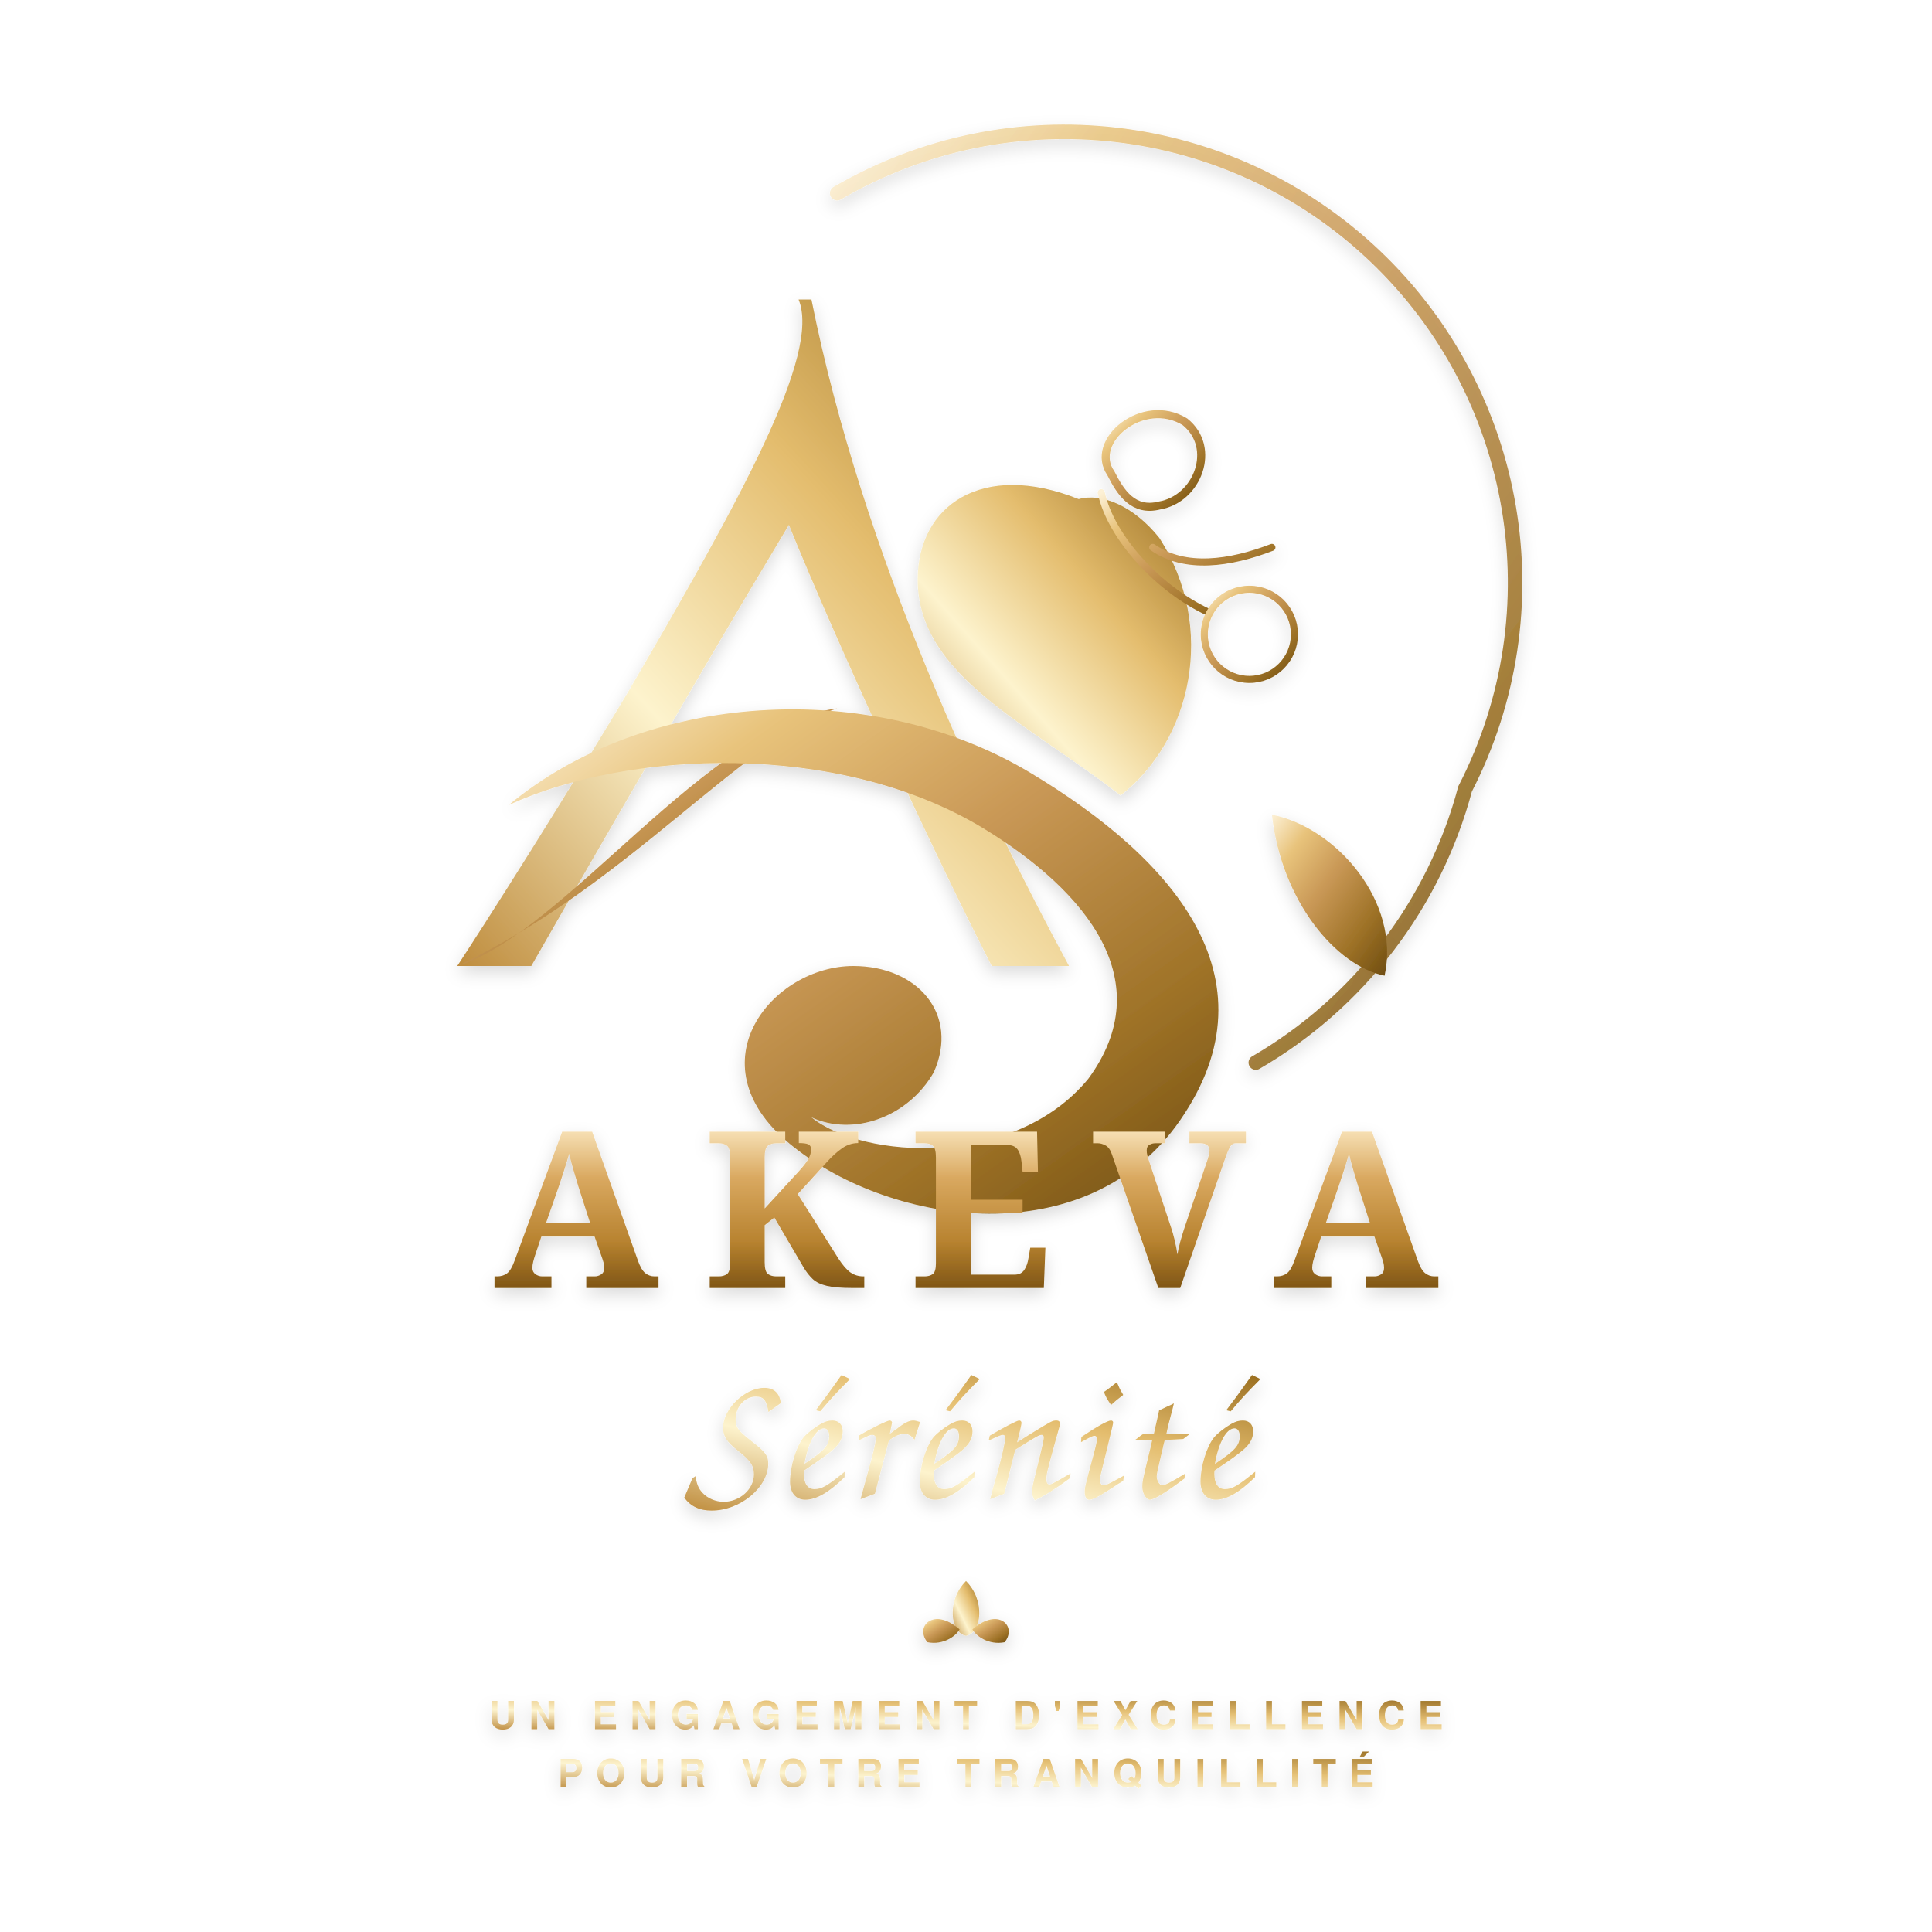
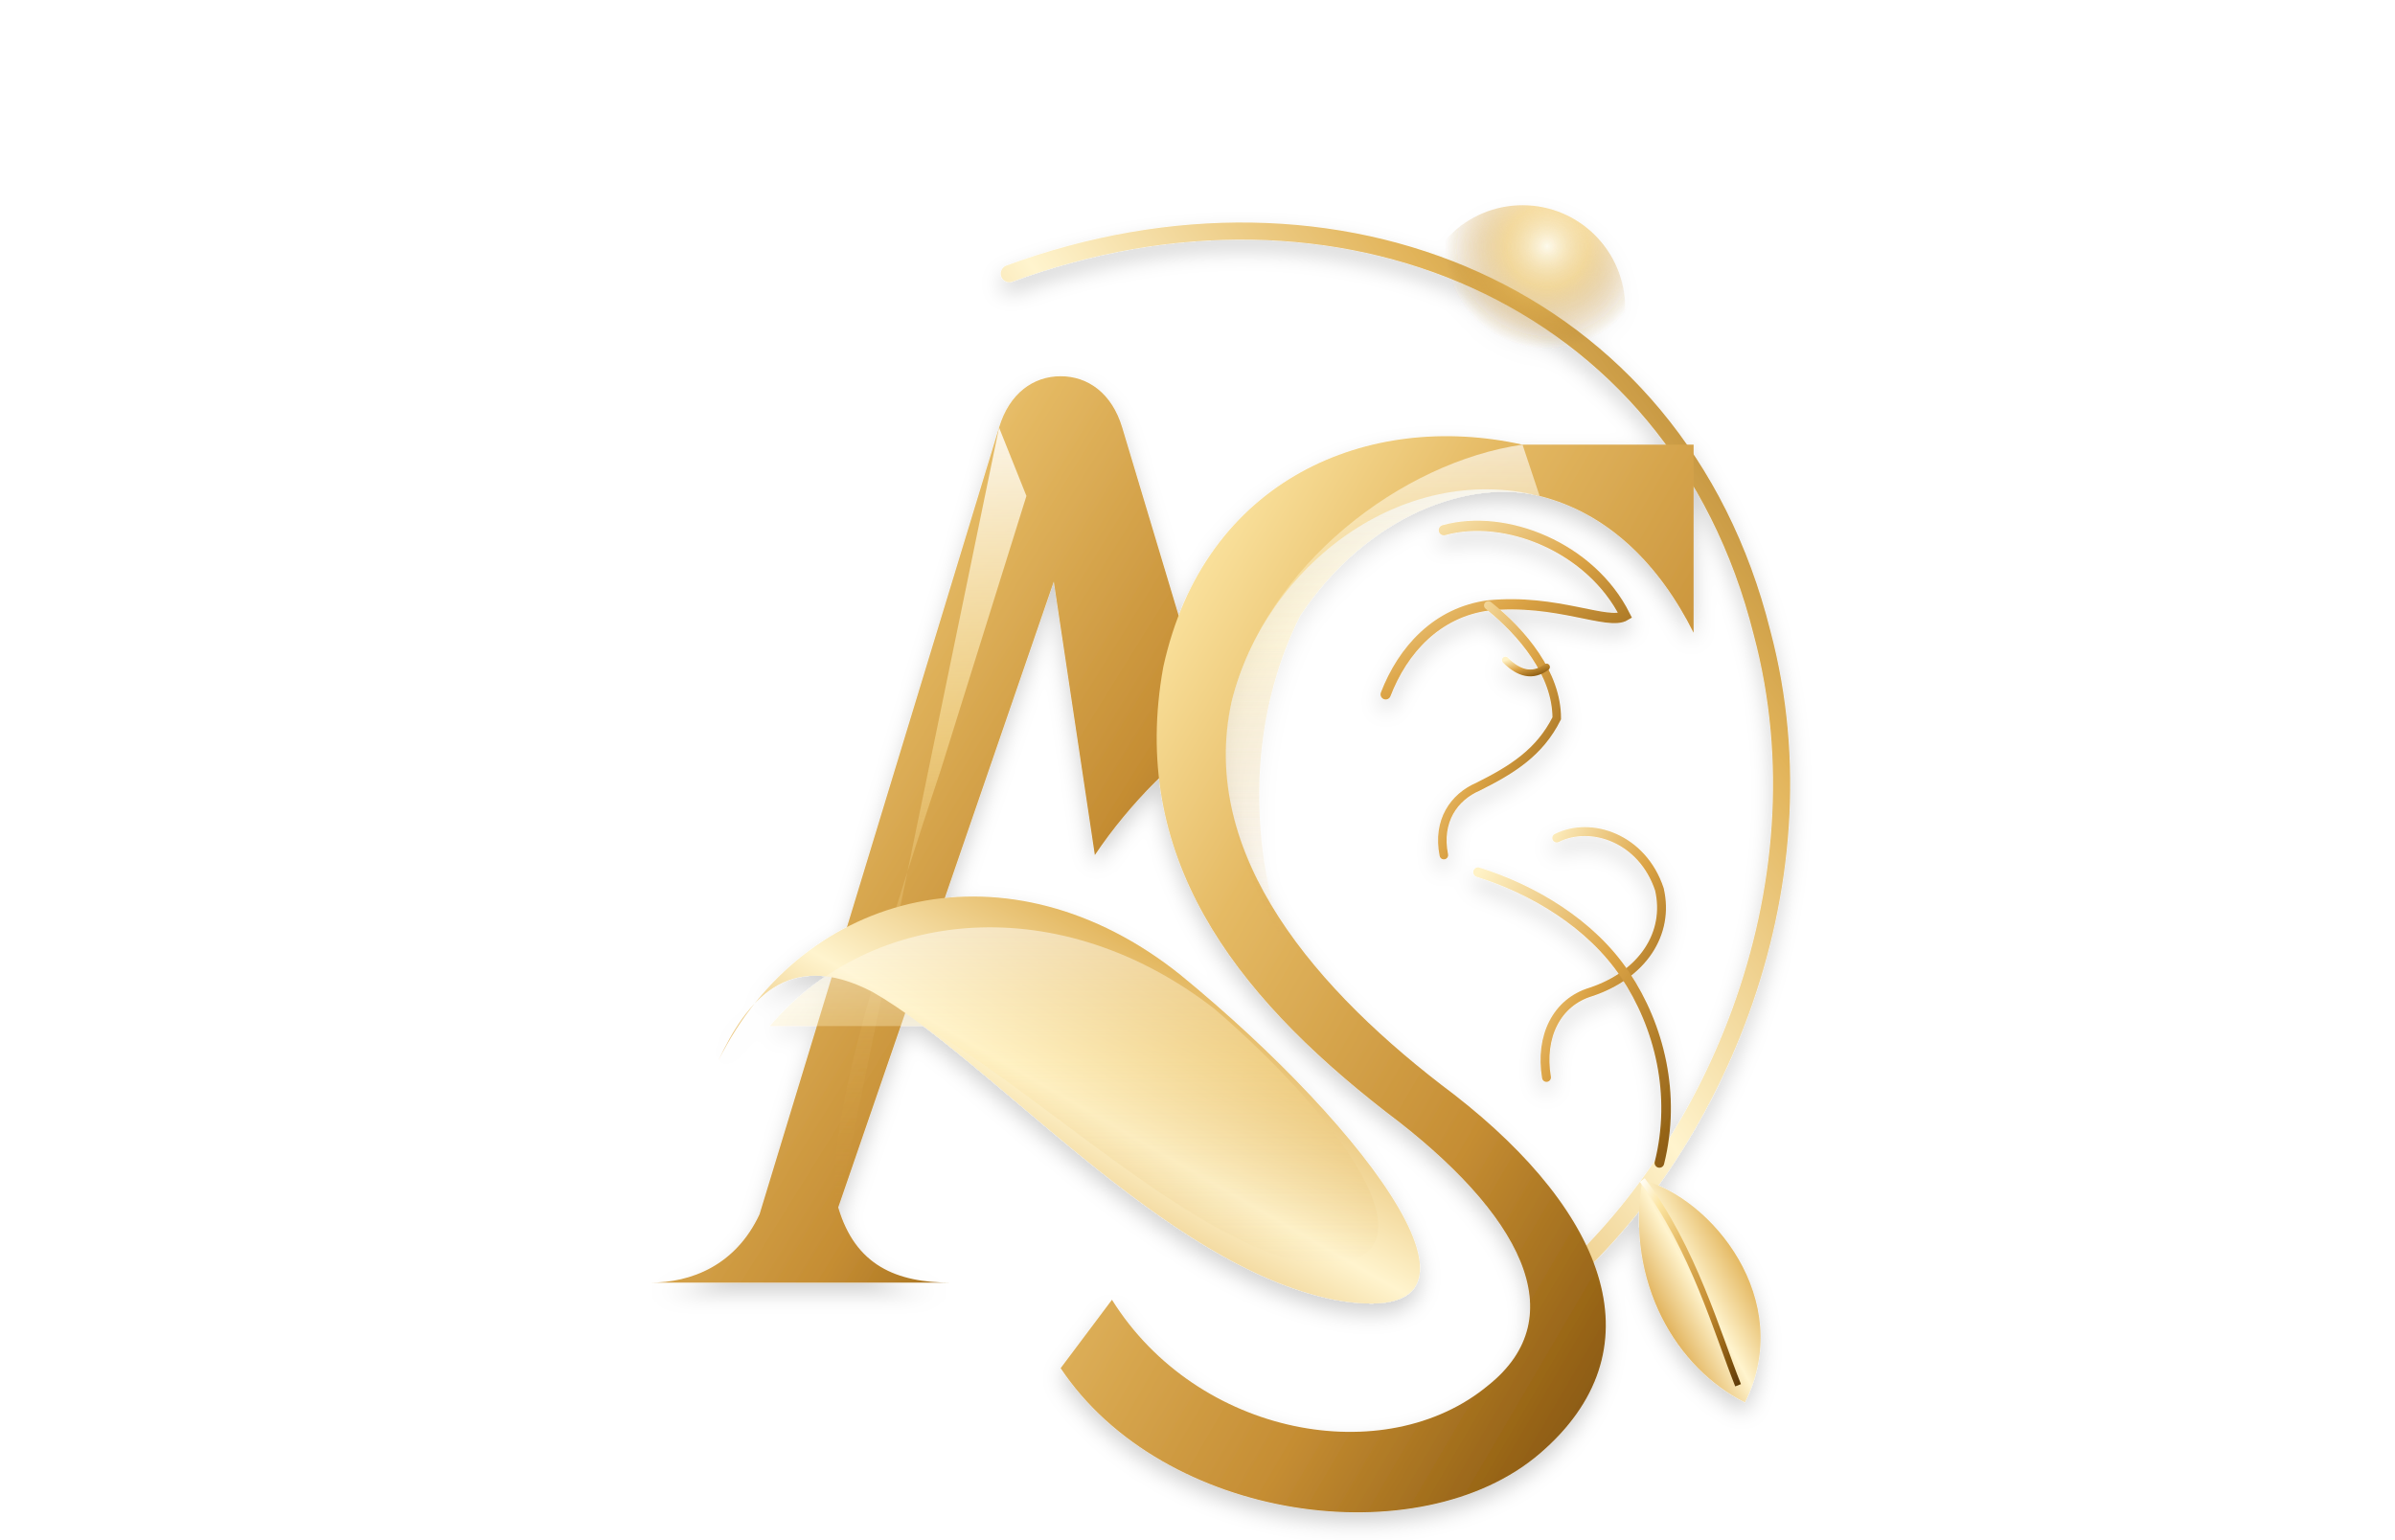
- <svg xmlns="http://www.w3.org/2000/svg" viewBox="0 0 600 600" width="100%" height="100%">
+ <svg xmlns="http://www.w3.org/2000/svg" viewBox="0 0 700 450" width="100%" height="100%">
  <defs>
-     <linearGradient id="goldLinear" x1="0%" y1="0%" x2="100%" y2="100%">
-       <stop offset="0%" stop-color="#FDF1D6" />
-       <stop offset="20%" stop-color="#E8C37B" />
-       <stop offset="45%" stop-color="#C99856" />
-       <stop offset="75%" stop-color="#9E7227" />
-       <stop offset="100%" stop-color="#6F4D10" />
+     <linearGradient id="goldStem" x1="0%" y1="0%" x2="100%" y2="100%">
+       <stop offset="0%" stop-color="#FFFDF5" />
+       <stop offset="15%" stop-color="#FCE5A2" />
+       <stop offset="35%" stop-color="#E5BA64" />
+       <stop offset="65%" stop-color="#C58D33" />
+       <stop offset="85%" stop-color="#915F13" />
+       <stop offset="100%" stop-color="#5E3B06" />
    </linearGradient>
-     <linearGradient id="goldHighlight" x1="0%" y1="100%" x2="100%" y2="0%">
-       <stop offset="0%" stop-color="#BF8D3E" />
-       <stop offset="35%" stop-color="#FDF3CD" />
-       <stop offset="65%" stop-color="#E4BD6E" />
-       <stop offset="100%" stop-color="#9A6E20" />
+     <linearGradient id="goldSwoosh" x1="0%" y1="100%" x2="100%" y2="0%">
+       <stop offset="0%" stop-color="#805210" />
+       <stop offset="25%" stop-color="#DDA94B" />
+       <stop offset="50%" stop-color="#FFF4CE" />
+       <stop offset="75%" stop-color="#E2B45A" />
+       <stop offset="100%" stop-color="#9C6B1B" />
    </linearGradient>
-     <linearGradient id="goldText" x1="0%" y1="0%" x2="0%" y2="100%">
-       <stop offset="0%" stop-color="#F6DFB3" />
-       <stop offset="30%" stop-color="#D9A85F" />
-       <stop offset="70%" stop-color="#B88330" />
-       <stop offset="100%" stop-color="#805615" />
+     <linearGradient id="goldShine" x1="0%" y1="0%" x2="0%" y2="100%">
+       <stop offset="0%" stop-color="#FFFFFF" stop-opacity="0.85" />
+       <stop offset="40%" stop-color="#FFEAA8" stop-opacity="0.5" />
+       <stop offset="100%" stop-color="#D09838" stop-opacity="0" />
    </linearGradient>
-     <filter id="subtleGlow" x="-10%" y="-10%" width="120%" height="120%">
-       <feDropShadow dx="0" dy="2" stdDeviation="2.5" flood-color="#000000" flood-opacity="0.15" />
+     <radialGradient id="goldHaloGlow" cx="62%" cy="20%" r="50%">
+       <stop offset="0%" stop-color="#FFFBEB" stop-opacity="0.9" />
+       <stop offset="40%" stop-color="#F2C868" stop-opacity="0.6" />
+       <stop offset="80%" stop-color="#C68E2D" stop-opacity="0.2" />
+       <stop offset="100%" stop-color="#8E5E14" stop-opacity="0" />
+     </radialGradient>
+     <linearGradient id="goldOutline" x1="0%" y1="0%" x2="100%" y2="100%">
+       <stop offset="0%" stop-color="#FFF2C6" />
+       <stop offset="50%" stop-color="#DCA446" />
+       <stop offset="100%" stop-color="#8C5C12" />
+     </linearGradient>
+     <filter id="luxuryDropShadow" x="-20%" y="-20%" width="140%" height="140%">
+       <feDropShadow dx="0" dy="3" stdDeviation="3" flood-color="#000000" flood-opacity="0.18" />
    </filter>
  </defs>
-   <g filter="url(#subtleGlow)" transform="translate(0, 5)">
-     <path d="M 260 55               A 140 140 0 0 1 455 240               A 140 140 0 0 1 390 325" fill="none" stroke="url(#goldLinear)" stroke-width="4.5" stroke-linecap="round" opacity="0.85" />
-     <path d="M 248 88               C 255 105 230 150 195 210               C 165 260 142 295 142 295               L 165 295               C 185 260 215 208 245 158               C 260 195 290 260 308 295               L 332 295               C 305 245 268 168 252 88 Z" fill="url(#goldHighlight)" />
-     <path d="M 142 295               C 175 285 220 220 260 215               C 230 225 195 270 142 295 Z" fill="url(#goldLinear)" />
-     <path d="M 158 245               C 200 210 270 205 320 235               C 365 262 398 300 365 345               C 335 385 275 375 245 350               C 215 325 240 295 265 295               C 285 295 298 310 290 328               C 282 342 265 348 252 342               C 268 355 315 358 338 330               C 360 300 338 272 305 252               C 260 225 195 228 158 245 Z" fill="url(#goldLinear)" />
-     <path d="M 335 150               C 305 138 285 152 285 175               C 285 205 320 220 348 242               C 370 225 378 190 360 162               C 352 152 342 148 335 150 Z" fill="url(#goldHighlight)" />
-     <path d="M 345 142               C 338 132 355 118 368 126               C 378 134 372 150 360 152               C 352 154 348 148 345 142 Z" fill="none" stroke="url(#goldLinear)" stroke-width="2.5" stroke-linecap="round" />
-     <path d="M 342 148               C 345 162 360 178 375 185               M 358 165               C 368 172 382 170 395 165" fill="none" stroke="url(#goldLinear)" stroke-width="2.2" stroke-linecap="round" />
-     <circle cx="388" cy="192" r="14" fill="none" stroke="url(#goldLinear)" stroke-width="2.2" />
-     <path d="M 395 248               C 415 252 435 275 430 298               C 415 295 398 275 395 248 Z" fill="url(#goldLinear)" />
-     <g transform="translate(300, 395)" text-anchor="middle">
-       <text font-family="'Playfair Display', 'Cinzel', 'Trajan Pro', Georgia, serif" font-size="68" font-weight="700" letter-spacing="14" fill="url(#goldText)">AKEVA</text>
-     </g>
-     <g transform="translate(300, 460)" text-anchor="middle">
-       <text font-family="'Caveat', 'Alex Brush', 'Great Vibes', 'Brush Script MT', cursive" font-size="58" font-weight="400" font-style="italic" letter-spacing="2" fill="url(#goldHighlight)">Sérénité</text>
-     </g>
-     <g transform="translate(300, 498)">
-       <line x1="-135" y1="0" x2="-25" y2="0" stroke="url(#goldLinear)" stroke-width="1.6" stroke-linecap="round" opacity="0.75" />
-       <path d="M 0 -12 C -6 -6 -5 4 0 5 C 5 4 6 -6 0 -12 Z" fill="url(#goldHighlight)" />
-       <path d="M -2 3 C -10 -4 -16 2 -12 7 C -7 8 -3 5 -2 3 Z" fill="url(#goldLinear)" />
-       <path d="M 2 3 C 10 -4 16 2 12 7 C 7 8 3 5 2 3 Z" fill="url(#goldLinear)" />
-       <line x1="25" y1="0" x2="135" y2="0" stroke="url(#goldLinear)" stroke-width="1.6" stroke-linecap="round" opacity="0.75" />
-     </g>
-     <g transform="translate(300, 532)" text-anchor="middle">
-       <text font-family="'Plus Jakarta Sans', 'Montserrat', 'Helvetica Neue', sans-serif" font-size="12" font-weight="600" letter-spacing="3.8" fill="url(#goldHighlight)" opacity="0.95">UN ENGAGEMENT D'EXCELLENCE</text>
-       <text y="18" font-family="'Plus Jakarta Sans', 'Montserrat', 'Helvetica Neue', sans-serif" font-size="12" font-weight="600" letter-spacing="3.8" fill="url(#goldHighlight)" opacity="0.95">POUR VOTRE TRANQUILLITÉ</text>
-     </g>
+   <g filter="url(#luxuryDropShadow)" transform="translate(10, 5)">
+     <path d="M 285 75               C 380 40 480 80 505 180               C 525 255 490 335 440 375" fill="none" stroke="url(#goldSwoosh)" stroke-width="5" stroke-linecap="round" />
+     <path d="M 180 370               C 192 370 205 365 212 350               L 282 120               C 285 110 292 105 300 105               C 308 105 315 110 318 120               L 345 210               C 335 215 320 230 310 245               L 298 165               L 235 348               C 240 365 252 370 268 370               L 180 370 Z" fill="url(#goldStem)" />
+     <path d="M 282 120               L 235 348               C 230 330 245 280 265 220               L 290 140 Z" fill="url(#goldShine)" />
+     <path d="M 200 305               C 225 255 285 240 335 280               C 390 325 435 385 380 375               C 330 365 280 305 245 285               C 220 272 208 288 200 305 Z" fill="url(#goldSwoosh)" />
+     <path d="M 215 295               C 245 260 300 255 345 290               C 380 320 415 365 375 365               C 340 360 295 315 260 295 Z" fill="url(#goldShine)" opacity="0.6" />
+     <path d="M 435 125               L 485 125               L 485 180               C 475 160 460 145 440 140               C 400 130 360 160 350 200               C 340 245 375 285 415 315               C 460 350 475 390 440 420               C 405 450 330 440 300 395               L 315 375               C 340 415 395 425 425 400               C 450 380 435 350 395 320               C 350 285 320 245 330 190               C 342 135 390 115 435 125 Z" fill="url(#goldStem)" />
+     <path d="M 435 125               C 400 130 360 160 350 200               C 345 220 350 245 365 270               C 355 240 355 205 370 175               C 390 145 420 135 440 140 Z" fill="url(#goldShine)" opacity="0.75" />
+     <path d="M 412 150               C 430 145 455 155 465 175               C 460 178 445 170 425 172               C 410 174 400 185 395 198" fill="none" stroke="url(#goldOutline)" stroke-width="3" stroke-linecap="round" />
+     <path d="M 425 172               C 435 180 445 192 445 205               C 440 215 432 220 422 225               C 415 228 410 235 412 245" fill="none" stroke="url(#goldOutline)" stroke-width="2.5" stroke-linecap="round" />
+     <path d="M 430 188               C 434 192 438 193 442 190" fill="none" stroke="url(#goldOutline)" stroke-width="2" stroke-linecap="round" />
+     <path d="M 445 240               C 455 235 470 240 475 255               C 478 268 470 280 455 285               C 445 288 440 298 442 310" fill="none" stroke="url(#goldOutline)" stroke-width="2.6" stroke-linecap="round" />
+     <path d="M 422 250               C 438 255 455 265 465 280               C 475 295 480 315 475 335" fill="none" stroke="url(#goldOutline)" stroke-width="2.8" stroke-linecap="round" />
+     <path d="M 470 340               C 490 345 515 375 500 405               C 480 395 465 370 470 340 Z" fill="url(#goldSwoosh)" />
+     <path d="M 470 340               C 485 360 492 385 498 400" fill="none" stroke="url(#goldStem)" stroke-width="1.8" />
+     <circle cx="435" cy="85" r="30" fill="url(#goldHaloGlow)" />
  </g>
</svg>
